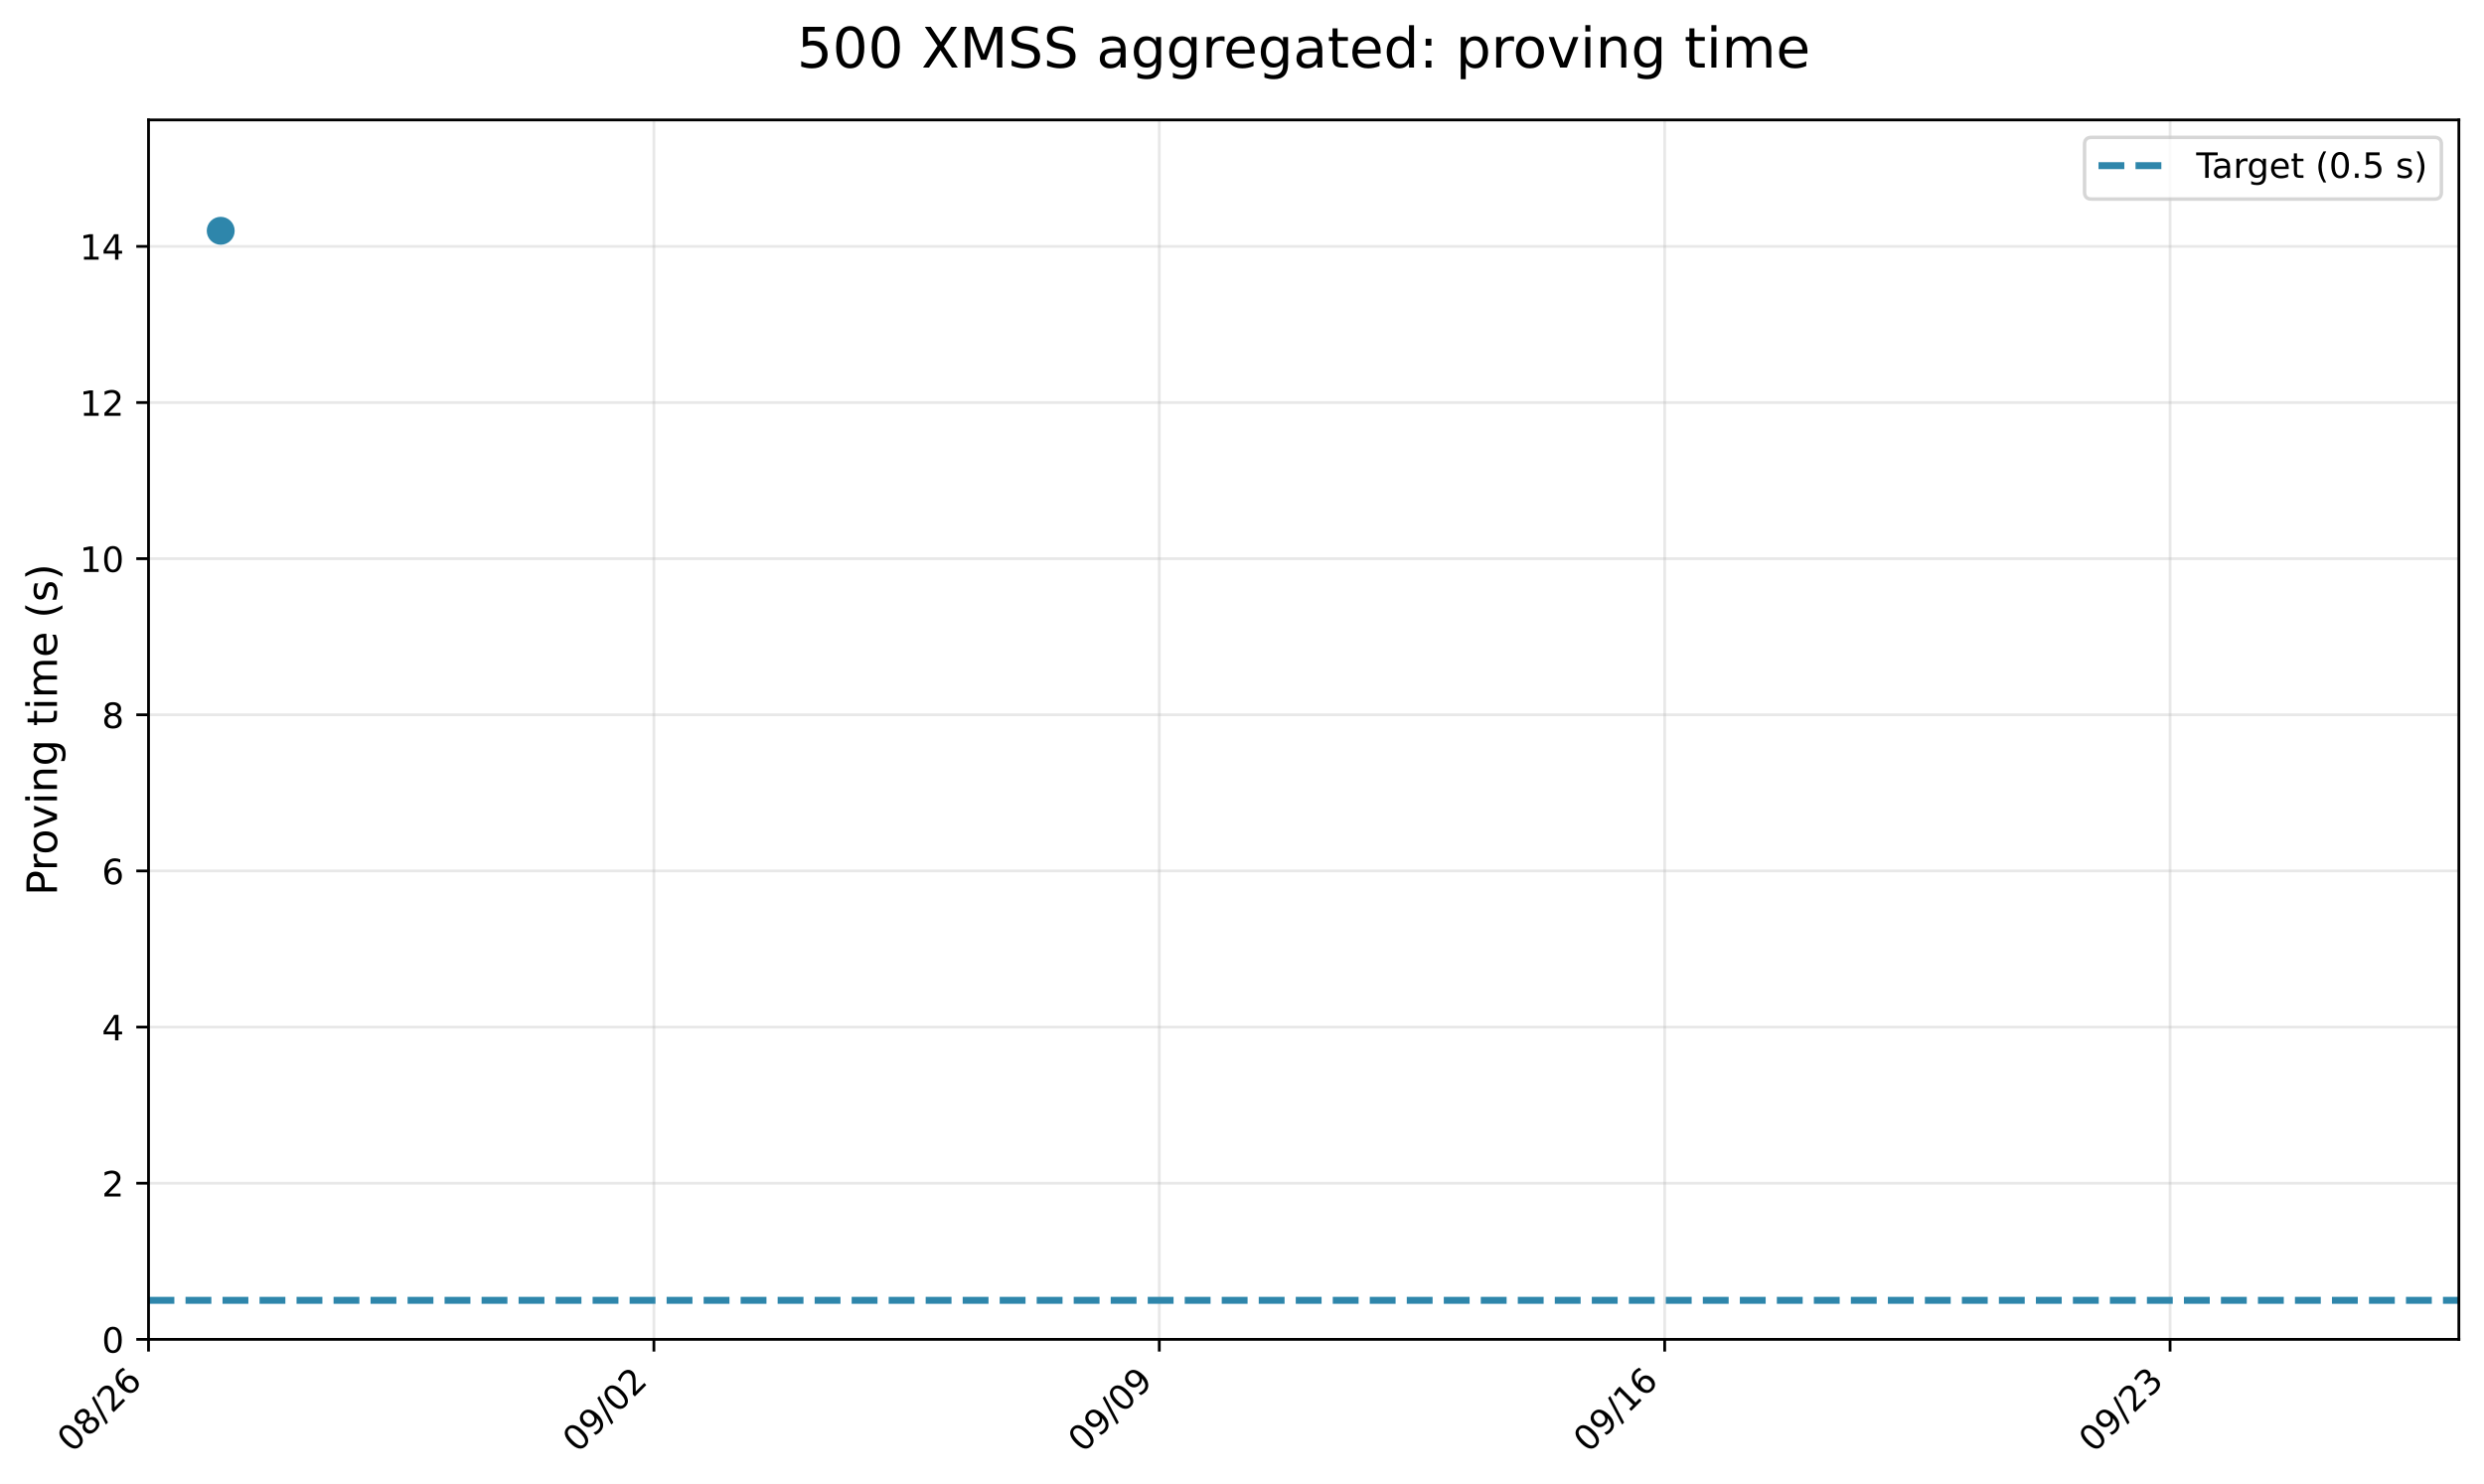
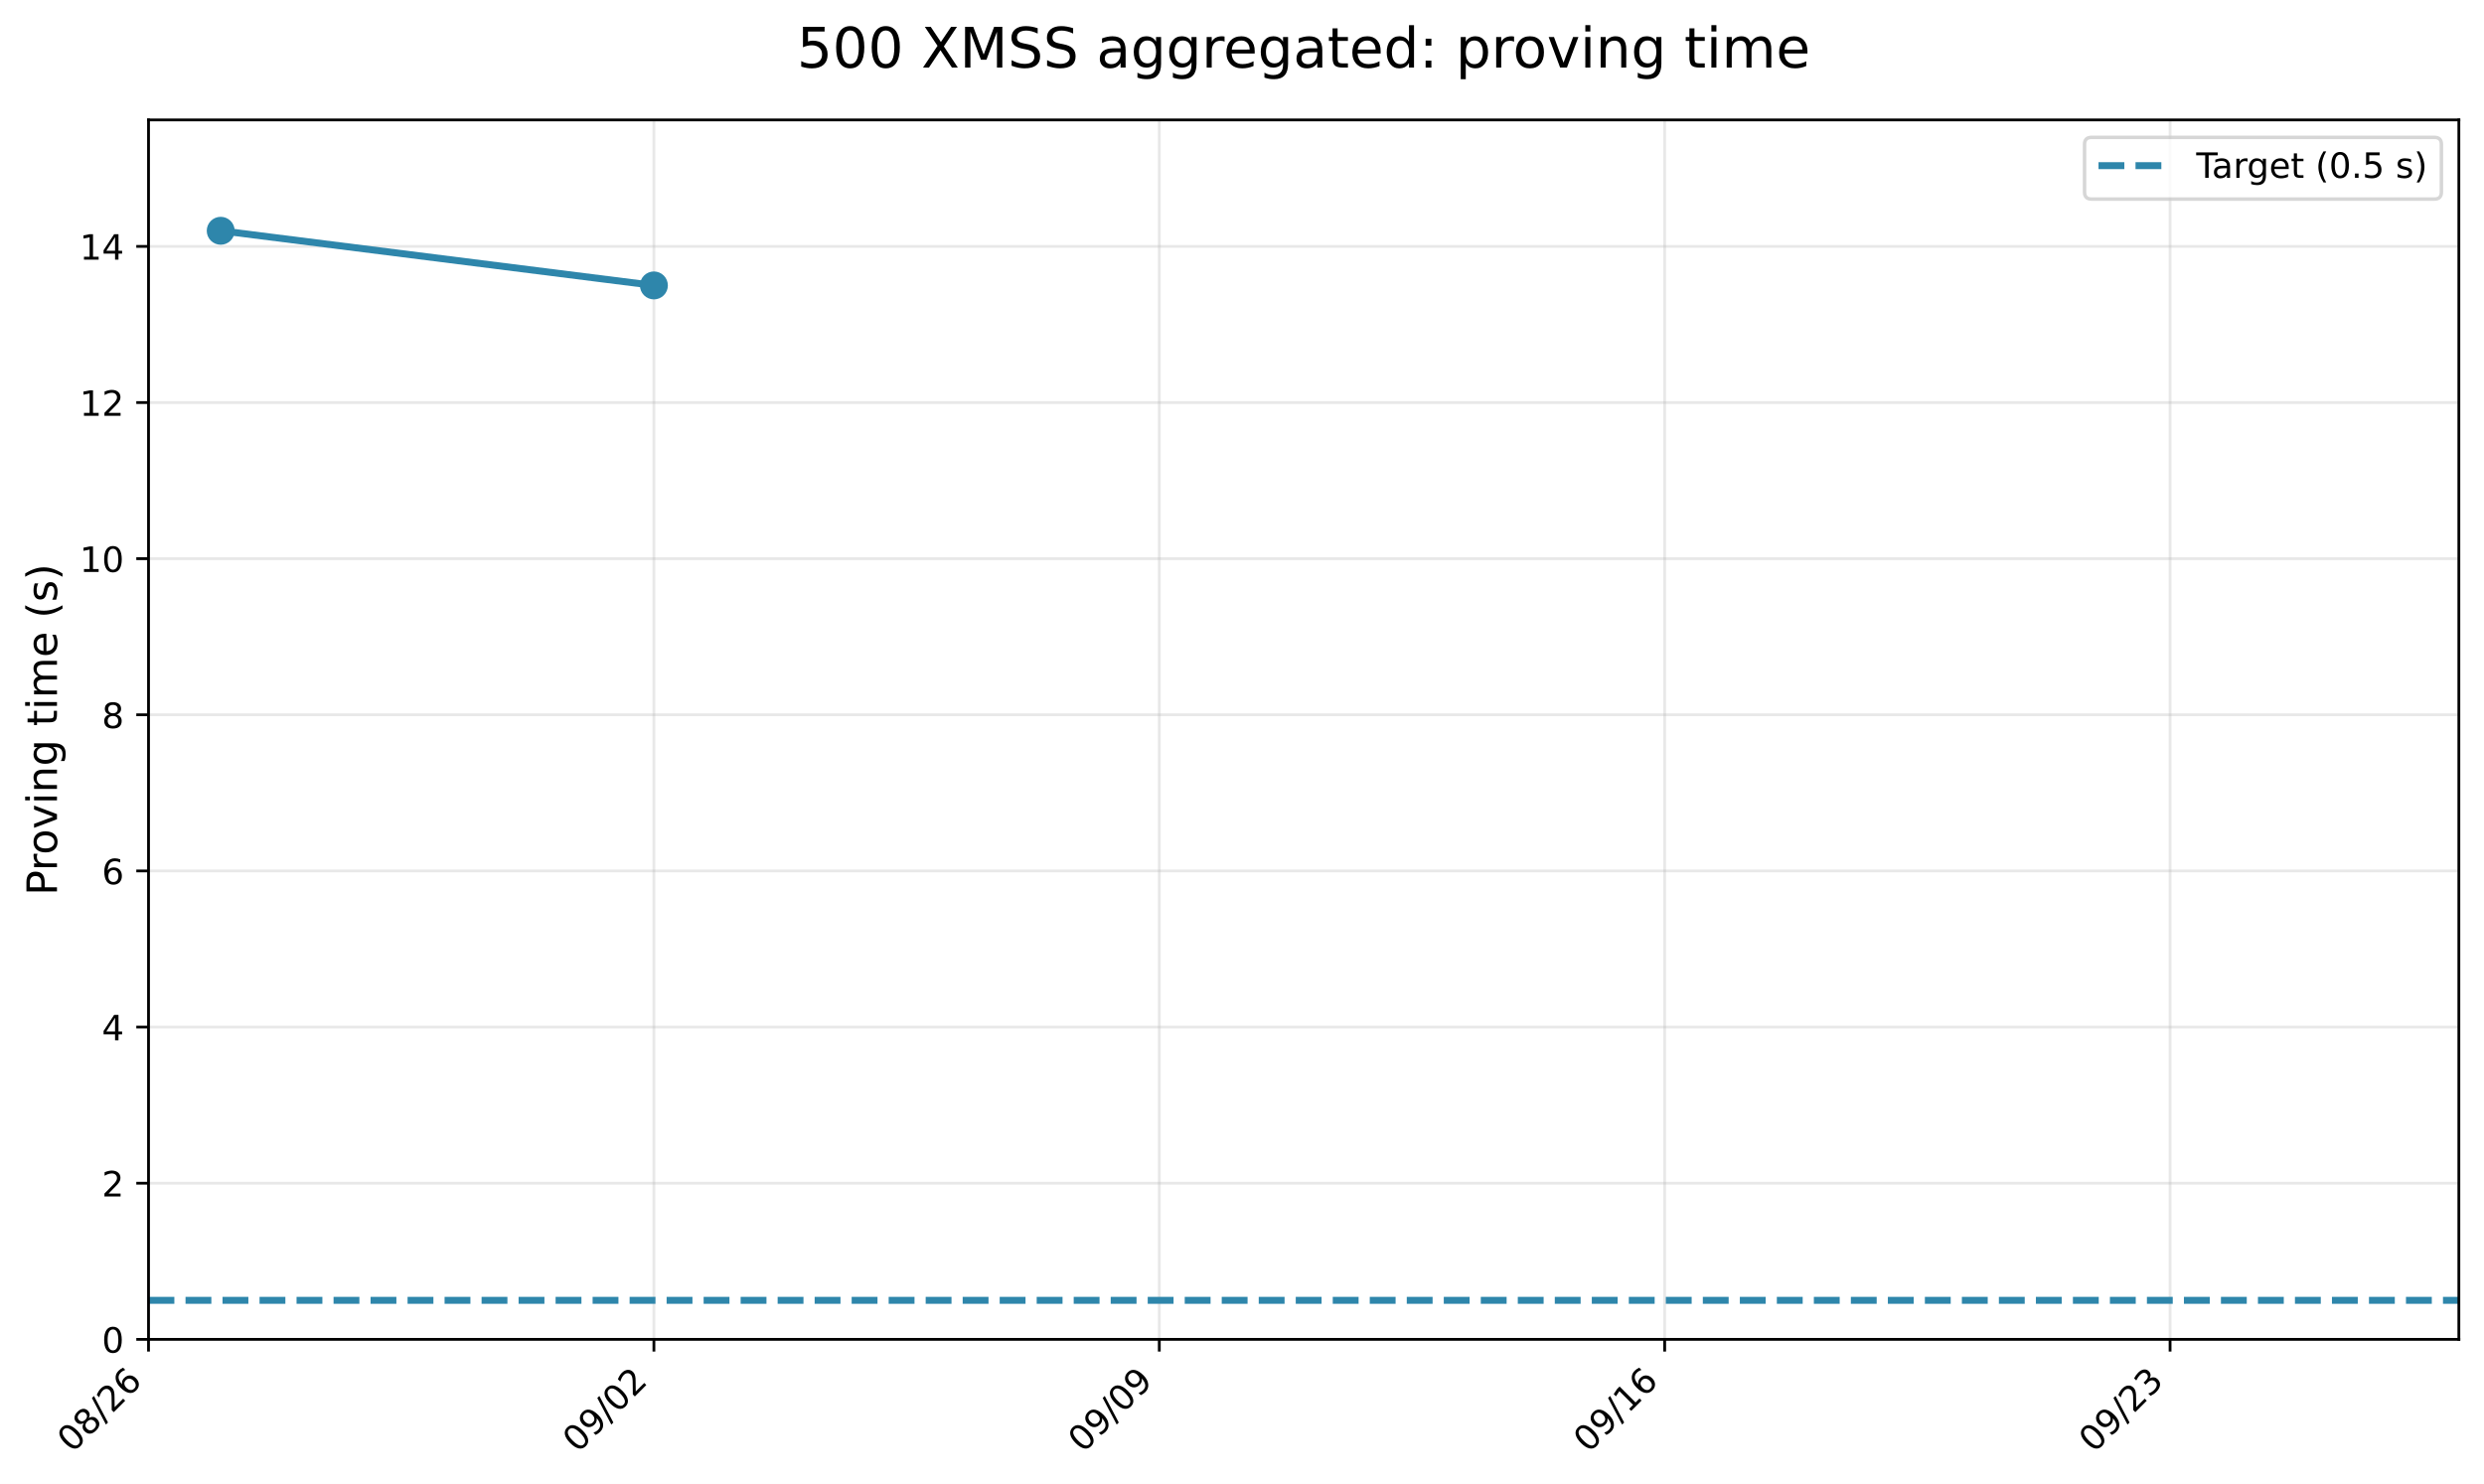
<svg xmlns="http://www.w3.org/2000/svg" xmlns:xlink="http://www.w3.org/1999/xlink" width="711.489pt" height="425.167pt" viewBox="0 0 711.489 425.167" version="1.1">
  <defs>
    <style type="text/css">*{stroke-linejoin: round; stroke-linecap: butt}</style>
  </defs>
  <g id="figure_1">
    <g id="patch_1">
      <path d="M 0 425.167  L 711.489 425.167  L 711.489 0  L 0 0  z " style="fill: #ffffff" />
    </g>
    <g id="axes_1">
      <g id="patch_2">
        <path d="M 42.539 383.745  L 704.289 383.745  L 704.289 34.358  L 42.539 34.358  z " style="fill: #ffffff" />
      </g>
      <g id="matplotlib.axis_1">
        <g id="xtick_1">
          <g id="line2d_1">
-             <path d="M 42.539 383.745  L 42.539 34.358  " clip-path="url(#p55493e5d78)" style="fill: none; stroke: #b0b0b0; stroke-opacity: 0.3; stroke-width: 0.8; stroke-linecap: square" />
+             <path d="M 42.539 383.745  L 42.539 34.358  " clip-path="url(#p6940a5c3b1)" style="fill: none; stroke: #b0b0b0; stroke-opacity: 0.3; stroke-width: 0.8; stroke-linecap: square" />
          </g>
          <g id="line2d_2">
            <defs>
-               <path id="mf51393ba03" d="M 0 0  L 0 3.5  " style="stroke: #000000; stroke-width: 0.8" />
+               <path id="m1cd98edb08" d="M 0 0  L 0 3.5  " style="stroke: #000000; stroke-width: 0.8" />
            </defs>
            <g>
-               <use xlink:href="#mf51393ba03" x="42.539" y="383.745" style="stroke: #000000; stroke-width: 0.8" />
+               <use xlink:href="#m1cd98edb08" x="42.539" y="383.745" style="stroke: #000000; stroke-width: 0.8" />
            </g>
          </g>
          <g id="text_1">
            <g transform="translate(20.69026 416.496) rotate(-45) scale(0.1 -0.1)">
              <defs>
                <path id="DejaVuSans-30" d="M 2034 4250  Q 1547 4250 1301 3770  Q 1056 3291 1056 2328  Q 1056 1369 1301 889  Q 1547 409 2034 409  Q 2525 409 2770 889  Q 3016 1369 3016 2328  Q 3016 3291 2770 3770  Q 2525 4250 2034 4250  z M 2034 4750  Q 2819 4750 3233 4129  Q 3647 3509 3647 2328  Q 3647 1150 3233 529  Q 2819 -91 2034 -91  Q 1250 -91 836 529  Q 422 1150 422 2328  Q 422 3509 836 4129  Q 1250 4750 2034 4750  z " transform="scale(0.015625)" />
                <path id="DejaVuSans-38" d="M 2034 2216  Q 1584 2216 1326 1975  Q 1069 1734 1069 1313  Q 1069 891 1326 650  Q 1584 409 2034 409  Q 2484 409 2743 651  Q 3003 894 3003 1313  Q 3003 1734 2745 1975  Q 2488 2216 2034 2216  z M 1403 2484  Q 997 2584 770 2862  Q 544 3141 544 3541  Q 544 4100 942 4425  Q 1341 4750 2034 4750  Q 2731 4750 3128 4425  Q 3525 4100 3525 3541  Q 3525 3141 3298 2862  Q 3072 2584 2669 2484  Q 3125 2378 3379 2068  Q 3634 1759 3634 1313  Q 3634 634 3220 271  Q 2806 -91 2034 -91  Q 1263 -91 848 271  Q 434 634 434 1313  Q 434 1759 690 2068  Q 947 2378 1403 2484  z M 1172 3481  Q 1172 3119 1398 2916  Q 1625 2713 2034 2713  Q 2441 2713 2670 2916  Q 2900 3119 2900 3481  Q 2900 3844 2670 4047  Q 2441 4250 2034 4250  Q 1625 4250 1398 4047  Q 1172 3844 1172 3481  z " transform="scale(0.015625)" />
                <path id="DejaVuSans-2f" d="M 1625 4666  L 2156 4666  L 531 -594  L 0 -594  L 1625 4666  z " transform="scale(0.015625)" />
                <path id="DejaVuSans-32" d="M 1228 531  L 3431 531  L 3431 0  L 469 0  L 469 531  Q 828 903 1448 1529  Q 2069 2156 2228 2338  Q 2531 2678 2651 2914  Q 2772 3150 2772 3378  Q 2772 3750 2511 3984  Q 2250 4219 1831 4219  Q 1534 4219 1204 4116  Q 875 4013 500 3803  L 500 4441  Q 881 4594 1212 4672  Q 1544 4750 1819 4750  Q 2544 4750 2975 4387  Q 3406 4025 3406 3419  Q 3406 3131 3298 2873  Q 3191 2616 2906 2266  Q 2828 2175 2409 1742  Q 1991 1309 1228 531  z " transform="scale(0.015625)" />
                <path id="DejaVuSans-36" d="M 2113 2584  Q 1688 2584 1439 2293  Q 1191 2003 1191 1497  Q 1191 994 1439 701  Q 1688 409 2113 409  Q 2538 409 2786 701  Q 3034 994 3034 1497  Q 3034 2003 2786 2293  Q 2538 2584 2113 2584  z M 3366 4563  L 3366 3988  Q 3128 4100 2886 4159  Q 2644 4219 2406 4219  Q 1781 4219 1451 3797  Q 1122 3375 1075 2522  Q 1259 2794 1537 2939  Q 1816 3084 2150 3084  Q 2853 3084 3261 2657  Q 3669 2231 3669 1497  Q 3669 778 3244 343  Q 2819 -91 2113 -91  Q 1303 -91 875 529  Q 447 1150 447 2328  Q 447 3434 972 4092  Q 1497 4750 2381 4750  Q 2619 4750 2861 4703  Q 3103 4656 3366 4563  z " transform="scale(0.015625)" />
              </defs>
              <use xlink:href="#DejaVuSans-30" />
              <use xlink:href="#DejaVuSans-38" transform="translate(63.62305 0)" />
              <use xlink:href="#DejaVuSans-2f" transform="translate(127.2461 0)" />
              <use xlink:href="#DejaVuSans-32" transform="translate(160.9375 0)" />
              <use xlink:href="#DejaVuSans-36" transform="translate(224.5605 0)" />
            </g>
          </g>
        </g>
        <g id="xtick_2">
          <g id="line2d_3">
-             <path d="M 187.297 383.745  L 187.297 34.358  " clip-path="url(#p55493e5d78)" style="fill: none; stroke: #b0b0b0; stroke-opacity: 0.3; stroke-width: 0.8; stroke-linecap: square" />
+             <path d="M 187.297 383.745  L 187.297 34.358  " clip-path="url(#p6940a5c3b1)" style="fill: none; stroke: #b0b0b0; stroke-opacity: 0.3; stroke-width: 0.8; stroke-linecap: square" />
          </g>
          <g id="line2d_4">
            <g>
-               <use xlink:href="#mf51393ba03" x="187.297" y="383.745" style="stroke: #000000; stroke-width: 0.8" />
+               <use xlink:href="#m1cd98edb08" x="187.297" y="383.745" style="stroke: #000000; stroke-width: 0.8" />
            </g>
          </g>
          <g id="text_2">
            <g transform="translate(165.4481 416.496) rotate(-45) scale(0.1 -0.1)">
              <defs>
                <path id="DejaVuSans-39" d="M 703 97  L 703 672  Q 941 559 1184 500  Q 1428 441 1663 441  Q 2288 441 2617 861  Q 2947 1281 2994 2138  Q 2813 1869 2534 1725  Q 2256 1581 1919 1581  Q 1219 1581 811 2004  Q 403 2428 403 3163  Q 403 3881 828 4315  Q 1253 4750 1959 4750  Q 2769 4750 3195 4129  Q 3622 3509 3622 2328  Q 3622 1225 3098 567  Q 2575 -91 1691 -91  Q 1453 -91 1209 -44  Q 966 3 703 97  z M 1959 2075  Q 2384 2075 2632 2365  Q 2881 2656 2881 3163  Q 2881 3666 2632 3958  Q 2384 4250 1959 4250  Q 1534 4250 1286 3958  Q 1038 3666 1038 3163  Q 1038 2656 1286 2365  Q 1534 2075 1959 2075  z " transform="scale(0.015625)" />
              </defs>
              <use xlink:href="#DejaVuSans-30" />
              <use xlink:href="#DejaVuSans-39" transform="translate(63.62305 0)" />
              <use xlink:href="#DejaVuSans-2f" transform="translate(127.2461 0)" />
              <use xlink:href="#DejaVuSans-30" transform="translate(160.9375 0)" />
              <use xlink:href="#DejaVuSans-32" transform="translate(224.5605 0)" />
            </g>
          </g>
        </g>
        <g id="xtick_3">
          <g id="line2d_5">
-             <path d="M 332.054 383.745  L 332.054 34.358  " clip-path="url(#p55493e5d78)" style="fill: none; stroke: #b0b0b0; stroke-opacity: 0.3; stroke-width: 0.8; stroke-linecap: square" />
+             <path d="M 332.054 383.745  L 332.054 34.358  " clip-path="url(#p6940a5c3b1)" style="fill: none; stroke: #b0b0b0; stroke-opacity: 0.3; stroke-width: 0.8; stroke-linecap: square" />
          </g>
          <g id="line2d_6">
            <g>
-               <use xlink:href="#mf51393ba03" x="332.054" y="383.745" style="stroke: #000000; stroke-width: 0.8" />
+               <use xlink:href="#m1cd98edb08" x="332.054" y="383.745" style="stroke: #000000; stroke-width: 0.8" />
            </g>
          </g>
          <g id="text_3">
            <g transform="translate(310.2059 416.496) rotate(-45) scale(0.1 -0.1)">
              <use xlink:href="#DejaVuSans-30" />
              <use xlink:href="#DejaVuSans-39" transform="translate(63.62305 0)" />
              <use xlink:href="#DejaVuSans-2f" transform="translate(127.2461 0)" />
              <use xlink:href="#DejaVuSans-30" transform="translate(160.9375 0)" />
              <use xlink:href="#DejaVuSans-39" transform="translate(224.5605 0)" />
            </g>
          </g>
        </g>
        <g id="xtick_4">
          <g id="line2d_7">
-             <path d="M 476.812 383.745  L 476.812 34.358  " clip-path="url(#p55493e5d78)" style="fill: none; stroke: #b0b0b0; stroke-opacity: 0.3; stroke-width: 0.8; stroke-linecap: square" />
+             <path d="M 476.812 383.745  L 476.812 34.358  " clip-path="url(#p6940a5c3b1)" style="fill: none; stroke: #b0b0b0; stroke-opacity: 0.3; stroke-width: 0.8; stroke-linecap: square" />
          </g>
          <g id="line2d_8">
            <g>
-               <use xlink:href="#mf51393ba03" x="476.812" y="383.745" style="stroke: #000000; stroke-width: 0.8" />
+               <use xlink:href="#m1cd98edb08" x="476.812" y="383.745" style="stroke: #000000; stroke-width: 0.8" />
            </g>
          </g>
          <g id="text_4">
            <g transform="translate(454.9637 416.496) rotate(-45) scale(0.1 -0.1)">
              <defs>
                <path id="DejaVuSans-31" d="M 794 531  L 1825 531  L 1825 4091  L 703 3866  L 703 4441  L 1819 4666  L 2450 4666  L 2450 531  L 3481 531  L 3481 0  L 794 0  L 794 531  z " transform="scale(0.015625)" />
              </defs>
              <use xlink:href="#DejaVuSans-30" />
              <use xlink:href="#DejaVuSans-39" transform="translate(63.62305 0)" />
              <use xlink:href="#DejaVuSans-2f" transform="translate(127.2461 0)" />
              <use xlink:href="#DejaVuSans-31" transform="translate(160.9375 0)" />
              <use xlink:href="#DejaVuSans-36" transform="translate(224.5605 0)" />
            </g>
          </g>
        </g>
        <g id="xtick_5">
          <g id="line2d_9">
-             <path d="M 621.57 383.745  L 621.57 34.358  " clip-path="url(#p55493e5d78)" style="fill: none; stroke: #b0b0b0; stroke-opacity: 0.3; stroke-width: 0.8; stroke-linecap: square" />
+             <path d="M 621.57 383.745  L 621.57 34.358  " clip-path="url(#p6940a5c3b1)" style="fill: none; stroke: #b0b0b0; stroke-opacity: 0.3; stroke-width: 0.8; stroke-linecap: square" />
          </g>
          <g id="line2d_10">
            <g>
-               <use xlink:href="#mf51393ba03" x="621.57" y="383.745" style="stroke: #000000; stroke-width: 0.8" />
+               <use xlink:href="#m1cd98edb08" x="621.57" y="383.745" style="stroke: #000000; stroke-width: 0.8" />
            </g>
          </g>
          <g id="text_5">
            <g transform="translate(599.7215 416.496) rotate(-45) scale(0.1 -0.1)">
              <defs>
                <path id="DejaVuSans-33" d="M 2597 2516  Q 3050 2419 3304 2112  Q 3559 1806 3559 1356  Q 3559 666 3084 287  Q 2609 -91 1734 -91  Q 1441 -91 1130 -33  Q 819 25 488 141  L 488 750  Q 750 597 1062 519  Q 1375 441 1716 441  Q 2309 441 2620 675  Q 2931 909 2931 1356  Q 2931 1769 2642 2001  Q 2353 2234 1838 2234  L 1294 2234  L 1294 2753  L 1863 2753  Q 2328 2753 2575 2939  Q 2822 3125 2822 3475  Q 2822 3834 2567 4026  Q 2313 4219 1838 4219  Q 1578 4219 1281 4162  Q 984 4106 628 3988  L 628 4550  Q 988 4650 1302 4700  Q 1616 4750 1894 4750  Q 2613 4750 3031 4423  Q 3450 4097 3450 3541  Q 3450 3153 3228 2886  Q 3006 2619 2597 2516  z " transform="scale(0.015625)" />
              </defs>
              <use xlink:href="#DejaVuSans-30" />
              <use xlink:href="#DejaVuSans-39" transform="translate(63.62305 0)" />
              <use xlink:href="#DejaVuSans-2f" transform="translate(127.2461 0)" />
              <use xlink:href="#DejaVuSans-32" transform="translate(160.9375 0)" />
              <use xlink:href="#DejaVuSans-33" transform="translate(224.5605 0)" />
            </g>
          </g>
        </g>
      </g>
      <g id="matplotlib.axis_2">
        <g id="ytick_1">
          <g id="line2d_11">
-             <path d="M 42.539 383.745  L 704.289 383.745  " clip-path="url(#p55493e5d78)" style="fill: none; stroke: #b0b0b0; stroke-opacity: 0.3; stroke-width: 0.8; stroke-linecap: square" />
+             <path d="M 42.539 383.745  L 704.289 383.745  " clip-path="url(#p6940a5c3b1)" style="fill: none; stroke: #b0b0b0; stroke-opacity: 0.3; stroke-width: 0.8; stroke-linecap: square" />
          </g>
          <g id="line2d_12">
            <defs>
-               <path id="m221a97b71d" d="M 0 0  L -3.5 0  " style="stroke: #000000; stroke-width: 0.8" />
+               <path id="m5069b7ca5d" d="M 0 0  L -3.5 0  " style="stroke: #000000; stroke-width: 0.8" />
            </defs>
            <g>
-               <use xlink:href="#m221a97b71d" x="42.539" y="383.745" style="stroke: #000000; stroke-width: 0.8" />
+               <use xlink:href="#m5069b7ca5d" x="42.539" y="383.745" style="stroke: #000000; stroke-width: 0.8" />
            </g>
          </g>
          <g id="text_6">
            <g transform="translate(29.17625 387.5444) scale(0.1 -0.1)">
              <use xlink:href="#DejaVuSans-30" />
            </g>
          </g>
        </g>
        <g id="ytick_2">
          <g id="line2d_13">
-             <path d="M 42.539 339.009  L 704.289 339.009  " clip-path="url(#p55493e5d78)" style="fill: none; stroke: #b0b0b0; stroke-opacity: 0.3; stroke-width: 0.8; stroke-linecap: square" />
+             <path d="M 42.539 339.009  L 704.289 339.009  " clip-path="url(#p6940a5c3b1)" style="fill: none; stroke: #b0b0b0; stroke-opacity: 0.3; stroke-width: 0.8; stroke-linecap: square" />
          </g>
          <g id="line2d_14">
            <g>
-               <use xlink:href="#m221a97b71d" x="42.539" y="339.009" style="stroke: #000000; stroke-width: 0.8" />
+               <use xlink:href="#m5069b7ca5d" x="42.539" y="339.009" style="stroke: #000000; stroke-width: 0.8" />
            </g>
          </g>
          <g id="text_7">
            <g transform="translate(29.17625 342.8085) scale(0.1 -0.1)">
              <use xlink:href="#DejaVuSans-32" />
            </g>
          </g>
        </g>
        <g id="ytick_3">
          <g id="line2d_15">
-             <path d="M 42.539 294.273  L 704.289 294.273  " clip-path="url(#p55493e5d78)" style="fill: none; stroke: #b0b0b0; stroke-opacity: 0.3; stroke-width: 0.8; stroke-linecap: square" />
+             <path d="M 42.539 294.273  L 704.289 294.273  " clip-path="url(#p6940a5c3b1)" style="fill: none; stroke: #b0b0b0; stroke-opacity: 0.3; stroke-width: 0.8; stroke-linecap: square" />
          </g>
          <g id="line2d_16">
            <g>
-               <use xlink:href="#m221a97b71d" x="42.539" y="294.273" style="stroke: #000000; stroke-width: 0.8" />
+               <use xlink:href="#m5069b7ca5d" x="42.539" y="294.273" style="stroke: #000000; stroke-width: 0.8" />
            </g>
          </g>
          <g id="text_8">
            <g transform="translate(29.17625 298.0725) scale(0.1 -0.1)">
              <defs>
                <path id="DejaVuSans-34" d="M 2419 4116  L 825 1625  L 2419 1625  L 2419 4116  z M 2253 4666  L 3047 4666  L 3047 1625  L 3713 1625  L 3713 1100  L 3047 1100  L 3047 0  L 2419 0  L 2419 1100  L 313 1100  L 313 1709  L 2253 4666  z " transform="scale(0.015625)" />
              </defs>
              <use xlink:href="#DejaVuSans-34" />
            </g>
          </g>
        </g>
        <g id="ytick_4">
          <g id="line2d_17">
-             <path d="M 42.539 249.537  L 704.289 249.537  " clip-path="url(#p55493e5d78)" style="fill: none; stroke: #b0b0b0; stroke-opacity: 0.3; stroke-width: 0.8; stroke-linecap: square" />
+             <path d="M 42.539 249.537  L 704.289 249.537  " clip-path="url(#p6940a5c3b1)" style="fill: none; stroke: #b0b0b0; stroke-opacity: 0.3; stroke-width: 0.8; stroke-linecap: square" />
          </g>
          <g id="line2d_18">
            <g>
-               <use xlink:href="#m221a97b71d" x="42.539" y="249.537" style="stroke: #000000; stroke-width: 0.8" />
+               <use xlink:href="#m5069b7ca5d" x="42.539" y="249.537" style="stroke: #000000; stroke-width: 0.8" />
            </g>
          </g>
          <g id="text_9">
            <g transform="translate(29.17625 253.3366) scale(0.1 -0.1)">
              <use xlink:href="#DejaVuSans-36" />
            </g>
          </g>
        </g>
        <g id="ytick_5">
          <g id="line2d_19">
-             <path d="M 42.539 204.801  L 704.289 204.801  " clip-path="url(#p55493e5d78)" style="fill: none; stroke: #b0b0b0; stroke-opacity: 0.3; stroke-width: 0.8; stroke-linecap: square" />
+             <path d="M 42.539 204.801  L 704.289 204.801  " clip-path="url(#p6940a5c3b1)" style="fill: none; stroke: #b0b0b0; stroke-opacity: 0.3; stroke-width: 0.8; stroke-linecap: square" />
          </g>
          <g id="line2d_20">
            <g>
-               <use xlink:href="#m221a97b71d" x="42.539" y="204.801" style="stroke: #000000; stroke-width: 0.8" />
+               <use xlink:href="#m5069b7ca5d" x="42.539" y="204.801" style="stroke: #000000; stroke-width: 0.8" />
            </g>
          </g>
          <g id="text_10">
            <g transform="translate(29.17625 208.6006) scale(0.1 -0.1)">
              <use xlink:href="#DejaVuSans-38" />
            </g>
          </g>
        </g>
        <g id="ytick_6">
          <g id="line2d_21">
-             <path d="M 42.539 160.065  L 704.289 160.065  " clip-path="url(#p55493e5d78)" style="fill: none; stroke: #b0b0b0; stroke-opacity: 0.3; stroke-width: 0.8; stroke-linecap: square" />
+             <path d="M 42.539 160.065  L 704.289 160.065  " clip-path="url(#p6940a5c3b1)" style="fill: none; stroke: #b0b0b0; stroke-opacity: 0.3; stroke-width: 0.8; stroke-linecap: square" />
          </g>
          <g id="line2d_22">
            <g>
-               <use xlink:href="#m221a97b71d" x="42.539" y="160.065" style="stroke: #000000; stroke-width: 0.8" />
+               <use xlink:href="#m5069b7ca5d" x="42.539" y="160.065" style="stroke: #000000; stroke-width: 0.8" />
            </g>
          </g>
          <g id="text_11">
            <g transform="translate(22.81375 163.8647) scale(0.1 -0.1)">
              <use xlink:href="#DejaVuSans-31" />
              <use xlink:href="#DejaVuSans-30" transform="translate(63.62305 0)" />
            </g>
          </g>
        </g>
        <g id="ytick_7">
          <g id="line2d_23">
-             <path d="M 42.539 115.33  L 704.289 115.33  " clip-path="url(#p55493e5d78)" style="fill: none; stroke: #b0b0b0; stroke-opacity: 0.3; stroke-width: 0.8; stroke-linecap: square" />
+             <path d="M 42.539 115.33  L 704.289 115.33  " clip-path="url(#p6940a5c3b1)" style="fill: none; stroke: #b0b0b0; stroke-opacity: 0.3; stroke-width: 0.8; stroke-linecap: square" />
          </g>
          <g id="line2d_24">
            <g>
-               <use xlink:href="#m221a97b71d" x="42.539" y="115.33" style="stroke: #000000; stroke-width: 0.8" />
+               <use xlink:href="#m5069b7ca5d" x="42.539" y="115.33" style="stroke: #000000; stroke-width: 0.8" />
            </g>
          </g>
          <g id="text_12">
            <g transform="translate(22.81375 119.1288) scale(0.1 -0.1)">
              <use xlink:href="#DejaVuSans-31" />
              <use xlink:href="#DejaVuSans-32" transform="translate(63.62305 0)" />
            </g>
          </g>
        </g>
        <g id="ytick_8">
          <g id="line2d_25">
-             <path d="M 42.539 70.594  L 704.289 70.594  " clip-path="url(#p55493e5d78)" style="fill: none; stroke: #b0b0b0; stroke-opacity: 0.3; stroke-width: 0.8; stroke-linecap: square" />
+             <path d="M 42.539 70.594  L 704.289 70.594  " clip-path="url(#p6940a5c3b1)" style="fill: none; stroke: #b0b0b0; stroke-opacity: 0.3; stroke-width: 0.8; stroke-linecap: square" />
          </g>
          <g id="line2d_26">
            <g>
-               <use xlink:href="#m221a97b71d" x="42.539" y="70.594" style="stroke: #000000; stroke-width: 0.8" />
+               <use xlink:href="#m5069b7ca5d" x="42.539" y="70.594" style="stroke: #000000; stroke-width: 0.8" />
            </g>
          </g>
          <g id="text_13">
            <g transform="translate(22.81375 74.39283) scale(0.1 -0.1)">
              <use xlink:href="#DejaVuSans-31" />
              <use xlink:href="#DejaVuSans-34" transform="translate(63.62305 0)" />
            </g>
          </g>
        </g>
        <g id="text_14">
          <g transform="translate(16.31812 256.5732) rotate(-90) scale(0.12 -0.12)">
            <defs>
              <path id="DejaVuSans-50" d="M 1259 4147  L 1259 2394  L 2053 2394  Q 2494 2394 2734 2622  Q 2975 2850 2975 3272  Q 2975 3691 2734 3919  Q 2494 4147 2053 4147  L 1259 4147  z M 628 4666  L 2053 4666  Q 2838 4666 3239 4311  Q 3641 3956 3641 3272  Q 3641 2581 3239 2228  Q 2838 1875 2053 1875  L 1259 1875  L 1259 0  L 628 0  L 628 4666  z " transform="scale(0.015625)" />
              <path id="DejaVuSans-72" d="M 2631 2963  Q 2534 3019 2420 3045  Q 2306 3072 2169 3072  Q 1681 3072 1420 2755  Q 1159 2438 1159 1844  L 1159 0  L 581 0  L 581 3500  L 1159 3500  L 1159 2956  Q 1341 3275 1631 3429  Q 1922 3584 2338 3584  Q 2397 3584 2469 3576  Q 2541 3569 2628 3553  L 2631 2963  z " transform="scale(0.015625)" />
              <path id="DejaVuSans-6f" d="M 1959 3097  Q 1497 3097 1228 2736  Q 959 2375 959 1747  Q 959 1119 1226 758  Q 1494 397 1959 397  Q 2419 397 2687 759  Q 2956 1122 2956 1747  Q 2956 2369 2687 2733  Q 2419 3097 1959 3097  z M 1959 3584  Q 2709 3584 3137 3096  Q 3566 2609 3566 1747  Q 3566 888 3137 398  Q 2709 -91 1959 -91  Q 1206 -91 779 398  Q 353 888 353 1747  Q 353 2609 779 3096  Q 1206 3584 1959 3584  z " transform="scale(0.015625)" />
              <path id="DejaVuSans-76" d="M 191 3500  L 800 3500  L 1894 563  L 2988 3500  L 3597 3500  L 2284 0  L 1503 0  L 191 3500  z " transform="scale(0.015625)" />
              <path id="DejaVuSans-69" d="M 603 3500  L 1178 3500  L 1178 0  L 603 0  L 603 3500  z M 603 4863  L 1178 4863  L 1178 4134  L 603 4134  L 603 4863  z " transform="scale(0.015625)" />
              <path id="DejaVuSans-6e" d="M 3513 2113  L 3513 0  L 2938 0  L 2938 2094  Q 2938 2591 2744 2837  Q 2550 3084 2163 3084  Q 1697 3084 1428 2787  Q 1159 2491 1159 1978  L 1159 0  L 581 0  L 581 3500  L 1159 3500  L 1159 2956  Q 1366 3272 1645 3428  Q 1925 3584 2291 3584  Q 2894 3584 3203 3211  Q 3513 2838 3513 2113  z " transform="scale(0.015625)" />
              <path id="DejaVuSans-67" d="M 2906 1791  Q 2906 2416 2648 2759  Q 2391 3103 1925 3103  Q 1463 3103 1205 2759  Q 947 2416 947 1791  Q 947 1169 1205 825  Q 1463 481 1925 481  Q 2391 481 2648 825  Q 2906 1169 2906 1791  z M 3481 434  Q 3481 -459 3084 -895  Q 2688 -1331 1869 -1331  Q 1566 -1331 1297 -1286  Q 1028 -1241 775 -1147  L 775 -588  Q 1028 -725 1275 -790  Q 1522 -856 1778 -856  Q 2344 -856 2625 -561  Q 2906 -266 2906 331  L 2906 616  Q 2728 306 2450 153  Q 2172 0 1784 0  Q 1141 0 747 490  Q 353 981 353 1791  Q 353 2603 747 3093  Q 1141 3584 1784 3584  Q 2172 3584 2450 3431  Q 2728 3278 2906 2969  L 2906 3500  L 3481 3500  L 3481 434  z " transform="scale(0.015625)" />
              <path id="DejaVuSans-20" transform="scale(0.015625)" />
              <path id="DejaVuSans-74" d="M 1172 4494  L 1172 3500  L 2356 3500  L 2356 3053  L 1172 3053  L 1172 1153  Q 1172 725 1289 603  Q 1406 481 1766 481  L 2356 481  L 2356 0  L 1766 0  Q 1100 0 847 248  Q 594 497 594 1153  L 594 3053  L 172 3053  L 172 3500  L 594 3500  L 594 4494  L 1172 4494  z " transform="scale(0.015625)" />
              <path id="DejaVuSans-6d" d="M 3328 2828  Q 3544 3216 3844 3400  Q 4144 3584 4550 3584  Q 5097 3584 5394 3201  Q 5691 2819 5691 2113  L 5691 0  L 5113 0  L 5113 2094  Q 5113 2597 4934 2840  Q 4756 3084 4391 3084  Q 3944 3084 3684 2787  Q 3425 2491 3425 1978  L 3425 0  L 2847 0  L 2847 2094  Q 2847 2600 2669 2842  Q 2491 3084 2119 3084  Q 1678 3084 1418 2786  Q 1159 2488 1159 1978  L 1159 0  L 581 0  L 581 3500  L 1159 3500  L 1159 2956  Q 1356 3278 1631 3431  Q 1906 3584 2284 3584  Q 2666 3584 2933 3390  Q 3200 3197 3328 2828  z " transform="scale(0.015625)" />
              <path id="DejaVuSans-65" d="M 3597 1894  L 3597 1613  L 953 1613  Q 991 1019 1311 708  Q 1631 397 2203 397  Q 2534 397 2845 478  Q 3156 559 3463 722  L 3463 178  Q 3153 47 2828 -22  Q 2503 -91 2169 -91  Q 1331 -91 842 396  Q 353 884 353 1716  Q 353 2575 817 3079  Q 1281 3584 2069 3584  Q 2775 3584 3186 3129  Q 3597 2675 3597 1894  z M 3022 2063  Q 3016 2534 2758 2815  Q 2500 3097 2075 3097  Q 1594 3097 1305 2825  Q 1016 2553 972 2059  L 3022 2063  z " transform="scale(0.015625)" />
              <path id="DejaVuSans-28" d="M 1984 4856  Q 1566 4138 1362 3434  Q 1159 2731 1159 2009  Q 1159 1288 1364 580  Q 1569 -128 1984 -844  L 1484 -844  Q 1016 -109 783 600  Q 550 1309 550 2009  Q 550 2706 781 3412  Q 1013 4119 1484 4856  L 1984 4856  z " transform="scale(0.015625)" />
              <path id="DejaVuSans-73" d="M 2834 3397  L 2834 2853  Q 2591 2978 2328 3040  Q 2066 3103 1784 3103  Q 1356 3103 1142 2972  Q 928 2841 928 2578  Q 928 2378 1081 2264  Q 1234 2150 1697 2047  L 1894 2003  Q 2506 1872 2764 1633  Q 3022 1394 3022 966  Q 3022 478 2636 193  Q 2250 -91 1575 -91  Q 1294 -91 989 -36  Q 684 19 347 128  L 347 722  Q 666 556 975 473  Q 1284 391 1588 391  Q 1994 391 2212 530  Q 2431 669 2431 922  Q 2431 1156 2273 1281  Q 2116 1406 1581 1522  L 1381 1569  Q 847 1681 609 1914  Q 372 2147 372 2553  Q 372 3047 722 3315  Q 1072 3584 1716 3584  Q 2034 3584 2315 3537  Q 2597 3491 2834 3397  z " transform="scale(0.015625)" />
              <path id="DejaVuSans-29" d="M 513 4856  L 1013 4856  Q 1481 4119 1714 3412  Q 1947 2706 1947 2009  Q 1947 1309 1714 600  Q 1481 -109 1013 -844  L 513 -844  Q 928 -128 1133 580  Q 1338 1288 1338 2009  Q 1338 2731 1133 3434  Q 928 4138 513 4856  z " transform="scale(0.015625)" />
            </defs>
            <use xlink:href="#DejaVuSans-50" />
            <use xlink:href="#DejaVuSans-72" transform="translate(58.55273 0)" />
            <use xlink:href="#DejaVuSans-6f" transform="translate(97.41602 0)" />
            <use xlink:href="#DejaVuSans-76" transform="translate(158.5977 0)" />
            <use xlink:href="#DejaVuSans-69" transform="translate(217.7773 0)" />
            <use xlink:href="#DejaVuSans-6e" transform="translate(245.5605 0)" />
            <use xlink:href="#DejaVuSans-67" transform="translate(308.9395 0)" />
            <use xlink:href="#DejaVuSans-20" transform="translate(372.416 0)" />
            <use xlink:href="#DejaVuSans-74" transform="translate(404.2031 0)" />
            <use xlink:href="#DejaVuSans-69" transform="translate(443.4121 0)" />
            <use xlink:href="#DejaVuSans-6d" transform="translate(471.1953 0)" />
            <use xlink:href="#DejaVuSans-65" transform="translate(568.6074 0)" />
            <use xlink:href="#DejaVuSans-20" transform="translate(630.1309 0)" />
            <use xlink:href="#DejaVuSans-28" transform="translate(661.918 0)" />
            <use xlink:href="#DejaVuSans-73" transform="translate(700.9316 0)" />
            <use xlink:href="#DejaVuSans-29" transform="translate(753.0312 0)" />
          </g>
        </g>
      </g>
      <g id="line2d_27">
-         <path d="M 63.218 66.12  " clip-path="url(#p55493e5d78)" style="fill: none; stroke: #2e86ab; stroke-width: 2; stroke-linecap: square" />
+         <path d="M 63.218 66.12  L 187.297 81.778  " clip-path="url(#p6940a5c3b1)" style="fill: none; stroke: #2e86ab; stroke-width: 2; stroke-linecap: square" />
        <defs>
-           <path id="m0de367ec21" d="M 0 3.5  C 0.928 3.5 1.819 3.131 2.475 2.475  C 3.131 1.819 3.5 0.928 3.5 0  C 3.5 -0.928 3.131 -1.819 2.475 -2.475  C 1.819 -3.131 0.928 -3.5 0 -3.5  C -0.928 -3.5 -1.819 -3.131 -2.475 -2.475  C -3.131 -1.819 -3.5 -0.928 -3.5 0  C -3.5 0.928 -3.131 1.819 -2.475 2.475  C -1.819 3.131 -0.928 3.5 0 3.5  z " style="stroke: #2e86ab" />
+           <path id="mc5ee979e00" d="M 0 3.5  C 0.928 3.5 1.819 3.131 2.475 2.475  C 3.131 1.819 3.5 0.928 3.5 0  C 3.5 -0.928 3.131 -1.819 2.475 -2.475  C 1.819 -3.131 0.928 -3.5 0 -3.5  C -0.928 -3.5 -1.819 -3.131 -2.475 -2.475  C -3.131 -1.819 -3.5 -0.928 -3.5 0  C -3.5 0.928 -3.131 1.819 -2.475 2.475  C -1.819 3.131 -0.928 3.5 0 3.5  z " style="stroke: #2e86ab" />
        </defs>
-         <g clip-path="url(#p55493e5d78)">
-           <use xlink:href="#m0de367ec21" x="63.218" y="66.12" style="fill: #2e86ab; stroke: #2e86ab" />
+         <g clip-path="url(#p6940a5c3b1)">
+           <use xlink:href="#mc5ee979e00" x="63.218" y="66.12" style="fill: #2e86ab; stroke: #2e86ab" />
+           <use xlink:href="#mc5ee979e00" x="187.297" y="81.778" style="fill: #2e86ab; stroke: #2e86ab" />
        </g>
      </g>
      <g id="line2d_28">
-         <path d="M 42.539 372.561  L 704.289 372.561  " clip-path="url(#p55493e5d78)" style="fill: none; stroke-dasharray: 7.4,3.2; stroke-dashoffset: 0; stroke: #2e86ab; stroke-width: 2" />
+         <path d="M 42.539 372.561  L 704.289 372.561  " clip-path="url(#p6940a5c3b1)" style="fill: none; stroke-dasharray: 7.4,3.2; stroke-dashoffset: 0; stroke: #2e86ab; stroke-width: 2" />
      </g>
      <g id="patch_3">
        <path d="M 42.539 383.745  L 42.539 34.358  " style="fill: none; stroke: #000000; stroke-width: 0.8; stroke-linejoin: miter; stroke-linecap: square" />
      </g>
      <g id="patch_4">
        <path d="M 704.289 383.745  L 704.289 34.358  " style="fill: none; stroke: #000000; stroke-width: 0.8; stroke-linejoin: miter; stroke-linecap: square" />
      </g>
      <g id="patch_5">
        <path d="M 42.539 383.745  L 704.289 383.745  " style="fill: none; stroke: #000000; stroke-width: 0.8; stroke-linejoin: miter; stroke-linecap: square" />
      </g>
      <g id="patch_6">
        <path d="M 42.539 34.358  L 704.289 34.358  " style="fill: none; stroke: #000000; stroke-width: 0.8; stroke-linejoin: miter; stroke-linecap: square" />
      </g>
      <g id="text_15">
        <g transform="translate(228.2663 19.3575) scale(0.16 -0.16)">
          <defs>
            <path id="DejaVuSans-35" d="M 691 4666  L 3169 4666  L 3169 4134  L 1269 4134  L 1269 2991  Q 1406 3038 1543 3061  Q 1681 3084 1819 3084  Q 2600 3084 3056 2656  Q 3513 2228 3513 1497  Q 3513 744 3044 326  Q 2575 -91 1722 -91  Q 1428 -91 1123 -41  Q 819 9 494 109  L 494 744  Q 775 591 1075 516  Q 1375 441 1709 441  Q 2250 441 2565 725  Q 2881 1009 2881 1497  Q 2881 1984 2565 2268  Q 2250 2553 1709 2553  Q 1456 2553 1204 2497  Q 953 2441 691 2322  L 691 4666  z " transform="scale(0.015625)" />
            <path id="DejaVuSans-58" d="M 403 4666  L 1081 4666  L 2241 2931  L 3406 4666  L 4084 4666  L 2584 2425  L 4184 0  L 3506 0  L 2194 1984  L 872 0  L 191 0  L 1856 2491  L 403 4666  z " transform="scale(0.015625)" />
            <path id="DejaVuSans-4d" d="M 628 4666  L 1569 4666  L 2759 1491  L 3956 4666  L 4897 4666  L 4897 0  L 4281 0  L 4281 4097  L 3078 897  L 2444 897  L 1241 4097  L 1241 0  L 628 0  L 628 4666  z " transform="scale(0.015625)" />
            <path id="DejaVuSans-53" d="M 3425 4513  L 3425 3897  Q 3066 4069 2747 4153  Q 2428 4238 2131 4238  Q 1616 4238 1336 4038  Q 1056 3838 1056 3469  Q 1056 3159 1242 3001  Q 1428 2844 1947 2747  L 2328 2669  Q 3034 2534 3370 2195  Q 3706 1856 3706 1288  Q 3706 609 3251 259  Q 2797 -91 1919 -91  Q 1588 -91 1214 -16  Q 841 59 441 206  L 441 856  Q 825 641 1194 531  Q 1563 422 1919 422  Q 2459 422 2753 634  Q 3047 847 3047 1241  Q 3047 1584 2836 1778  Q 2625 1972 2144 2069  L 1759 2144  Q 1053 2284 737 2584  Q 422 2884 422 3419  Q 422 4038 858 4394  Q 1294 4750 2059 4750  Q 2388 4750 2728 4690  Q 3069 4631 3425 4513  z " transform="scale(0.015625)" />
            <path id="DejaVuSans-61" d="M 2194 1759  Q 1497 1759 1228 1600  Q 959 1441 959 1056  Q 959 750 1161 570  Q 1363 391 1709 391  Q 2188 391 2477 730  Q 2766 1069 2766 1631  L 2766 1759  L 2194 1759  z M 3341 1997  L 3341 0  L 2766 0  L 2766 531  Q 2569 213 2275 61  Q 1981 -91 1556 -91  Q 1019 -91 701 211  Q 384 513 384 1019  Q 384 1609 779 1909  Q 1175 2209 1959 2209  L 2766 2209  L 2766 2266  Q 2766 2663 2505 2880  Q 2244 3097 1772 3097  Q 1472 3097 1187 3025  Q 903 2953 641 2809  L 641 3341  Q 956 3463 1253 3523  Q 1550 3584 1831 3584  Q 2591 3584 2966 3190  Q 3341 2797 3341 1997  z " transform="scale(0.015625)" />
            <path id="DejaVuSans-64" d="M 2906 2969  L 2906 4863  L 3481 4863  L 3481 0  L 2906 0  L 2906 525  Q 2725 213 2448 61  Q 2172 -91 1784 -91  Q 1150 -91 751 415  Q 353 922 353 1747  Q 353 2572 751 3078  Q 1150 3584 1784 3584  Q 2172 3584 2448 3432  Q 2725 3281 2906 2969  z M 947 1747  Q 947 1113 1208 752  Q 1469 391 1925 391  Q 2381 391 2643 752  Q 2906 1113 2906 1747  Q 2906 2381 2643 2742  Q 2381 3103 1925 3103  Q 1469 3103 1208 2742  Q 947 2381 947 1747  z " transform="scale(0.015625)" />
            <path id="DejaVuSans-3a" d="M 750 794  L 1409 794  L 1409 0  L 750 0  L 750 794  z M 750 3309  L 1409 3309  L 1409 2516  L 750 2516  L 750 3309  z " transform="scale(0.015625)" />
            <path id="DejaVuSans-70" d="M 1159 525  L 1159 -1331  L 581 -1331  L 581 3500  L 1159 3500  L 1159 2969  Q 1341 3281 1617 3432  Q 1894 3584 2278 3584  Q 2916 3584 3314 3078  Q 3713 2572 3713 1747  Q 3713 922 3314 415  Q 2916 -91 2278 -91  Q 1894 -91 1617 61  Q 1341 213 1159 525  z M 3116 1747  Q 3116 2381 2855 2742  Q 2594 3103 2138 3103  Q 1681 3103 1420 2742  Q 1159 2381 1159 1747  Q 1159 1113 1420 752  Q 1681 391 2138 391  Q 2594 391 2855 752  Q 3116 1113 3116 1747  z " transform="scale(0.015625)" />
          </defs>
          <use xlink:href="#DejaVuSans-35" />
          <use xlink:href="#DejaVuSans-30" transform="translate(63.62305 0)" />
          <use xlink:href="#DejaVuSans-30" transform="translate(127.2461 0)" />
          <use xlink:href="#DejaVuSans-20" transform="translate(190.8691 0)" />
          <use xlink:href="#DejaVuSans-58" transform="translate(222.6562 0)" />
          <use xlink:href="#DejaVuSans-4d" transform="translate(291.1621 0)" />
          <use xlink:href="#DejaVuSans-53" transform="translate(377.4414 0)" />
          <use xlink:href="#DejaVuSans-53" transform="translate(440.918 0)" />
          <use xlink:href="#DejaVuSans-20" transform="translate(504.3945 0)" />
          <use xlink:href="#DejaVuSans-61" transform="translate(536.1816 0)" />
          <use xlink:href="#DejaVuSans-67" transform="translate(597.4609 0)" />
          <use xlink:href="#DejaVuSans-67" transform="translate(660.9375 0)" />
          <use xlink:href="#DejaVuSans-72" transform="translate(724.4141 0)" />
          <use xlink:href="#DejaVuSans-65" transform="translate(763.2773 0)" />
          <use xlink:href="#DejaVuSans-67" transform="translate(824.8008 0)" />
          <use xlink:href="#DejaVuSans-61" transform="translate(888.2773 0)" />
          <use xlink:href="#DejaVuSans-74" transform="translate(949.5566 0)" />
          <use xlink:href="#DejaVuSans-65" transform="translate(988.7656 0)" />
          <use xlink:href="#DejaVuSans-64" transform="translate(1050.289 0)" />
          <use xlink:href="#DejaVuSans-3a" transform="translate(1113.766 0)" />
          <use xlink:href="#DejaVuSans-20" transform="translate(1147.457 0)" />
          <use xlink:href="#DejaVuSans-70" transform="translate(1179.244 0)" />
          <use xlink:href="#DejaVuSans-72" transform="translate(1242.721 0)" />
          <use xlink:href="#DejaVuSans-6f" transform="translate(1281.584 0)" />
          <use xlink:href="#DejaVuSans-76" transform="translate(1342.766 0)" />
          <use xlink:href="#DejaVuSans-69" transform="translate(1401.945 0)" />
          <use xlink:href="#DejaVuSans-6e" transform="translate(1429.729 0)" />
          <use xlink:href="#DejaVuSans-67" transform="translate(1493.107 0)" />
          <use xlink:href="#DejaVuSans-20" transform="translate(1556.584 0)" />
          <use xlink:href="#DejaVuSans-74" transform="translate(1588.371 0)" />
          <use xlink:href="#DejaVuSans-69" transform="translate(1627.58 0)" />
          <use xlink:href="#DejaVuSans-6d" transform="translate(1655.363 0)" />
          <use xlink:href="#DejaVuSans-65" transform="translate(1752.775 0)" />
        </g>
      </g>
      <g id="legend_1">
        <g id="patch_7">
          <path d="M 599.073 57.036  L 697.289 57.036  Q 699.289 57.036 699.289 55.036  L 699.289 41.358  Q 699.289 39.358 697.289 39.358  L 599.073 39.358  Q 597.073 39.358 597.073 41.358  L 597.073 55.036  Q 597.073 57.036 599.073 57.036  z " style="fill: #ffffff; opacity: 0.8; stroke: #cccccc; stroke-linejoin: miter" />
        </g>
        <g id="line2d_29">
          <path d="M 601.073 47.456  L 611.073 47.456  L 621.073 47.456  " style="fill: none; stroke-dasharray: 7.4,3.2; stroke-dashoffset: 0; stroke: #2e86ab; stroke-width: 2" />
        </g>
        <g id="text_16">
          <g transform="translate(629.0731 50.95594) scale(0.1 -0.1)">
            <defs>
              <path id="DejaVuSans-54" d="M -19 4666  L 3928 4666  L 3928 4134  L 2272 4134  L 2272 0  L 1638 0  L 1638 4134  L -19 4134  L -19 4666  z " transform="scale(0.015625)" />
              <path id="DejaVuSans-2e" d="M 684 794  L 1344 794  L 1344 0  L 684 0  L 684 794  z " transform="scale(0.015625)" />
            </defs>
            <use xlink:href="#DejaVuSans-54" />
            <use xlink:href="#DejaVuSans-61" transform="translate(44.58398 0)" />
            <use xlink:href="#DejaVuSans-72" transform="translate(105.8633 0)" />
            <use xlink:href="#DejaVuSans-67" transform="translate(145.2266 0)" />
            <use xlink:href="#DejaVuSans-65" transform="translate(208.7031 0)" />
            <use xlink:href="#DejaVuSans-74" transform="translate(270.2266 0)" />
            <use xlink:href="#DejaVuSans-20" transform="translate(309.4355 0)" />
            <use xlink:href="#DejaVuSans-28" transform="translate(341.2227 0)" />
            <use xlink:href="#DejaVuSans-30" transform="translate(380.2363 0)" />
            <use xlink:href="#DejaVuSans-2e" transform="translate(443.8594 0)" />
            <use xlink:href="#DejaVuSans-35" transform="translate(475.6465 0)" />
            <use xlink:href="#DejaVuSans-20" transform="translate(539.2695 0)" />
            <use xlink:href="#DejaVuSans-73" transform="translate(571.0566 0)" />
            <use xlink:href="#DejaVuSans-29" transform="translate(623.1562 0)" />
          </g>
        </g>
      </g>
    </g>
  </g>
  <defs>
-     <clipPath id="p55493e5d78">
+     <clipPath id="p6940a5c3b1">
      <rect x="42.539" y="34.358" width="661.75" height="349.388" />
    </clipPath>
  </defs>
</svg>
